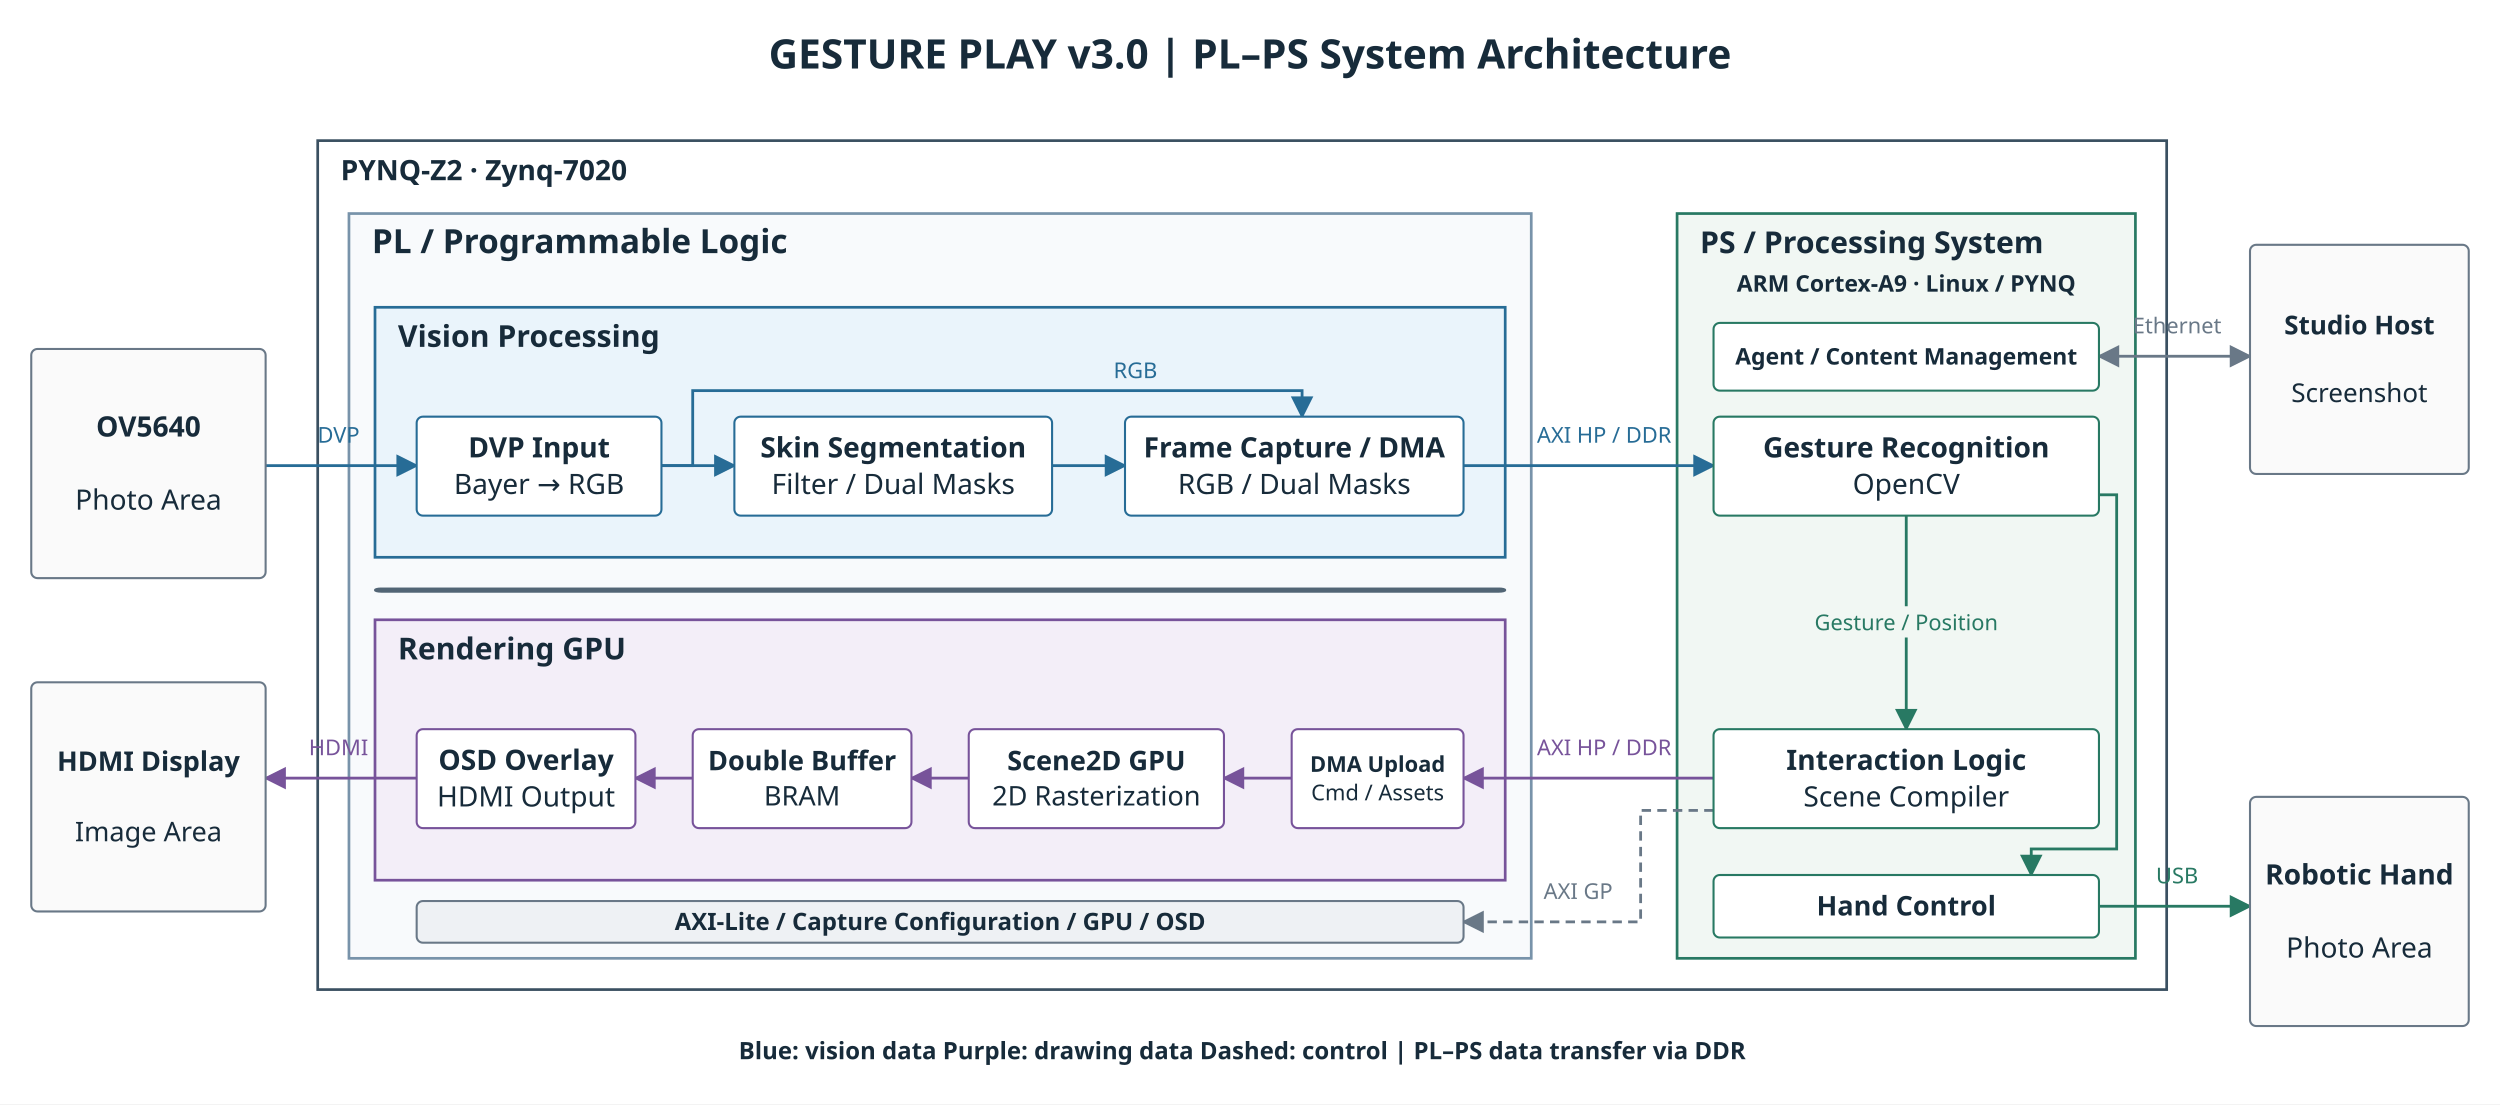
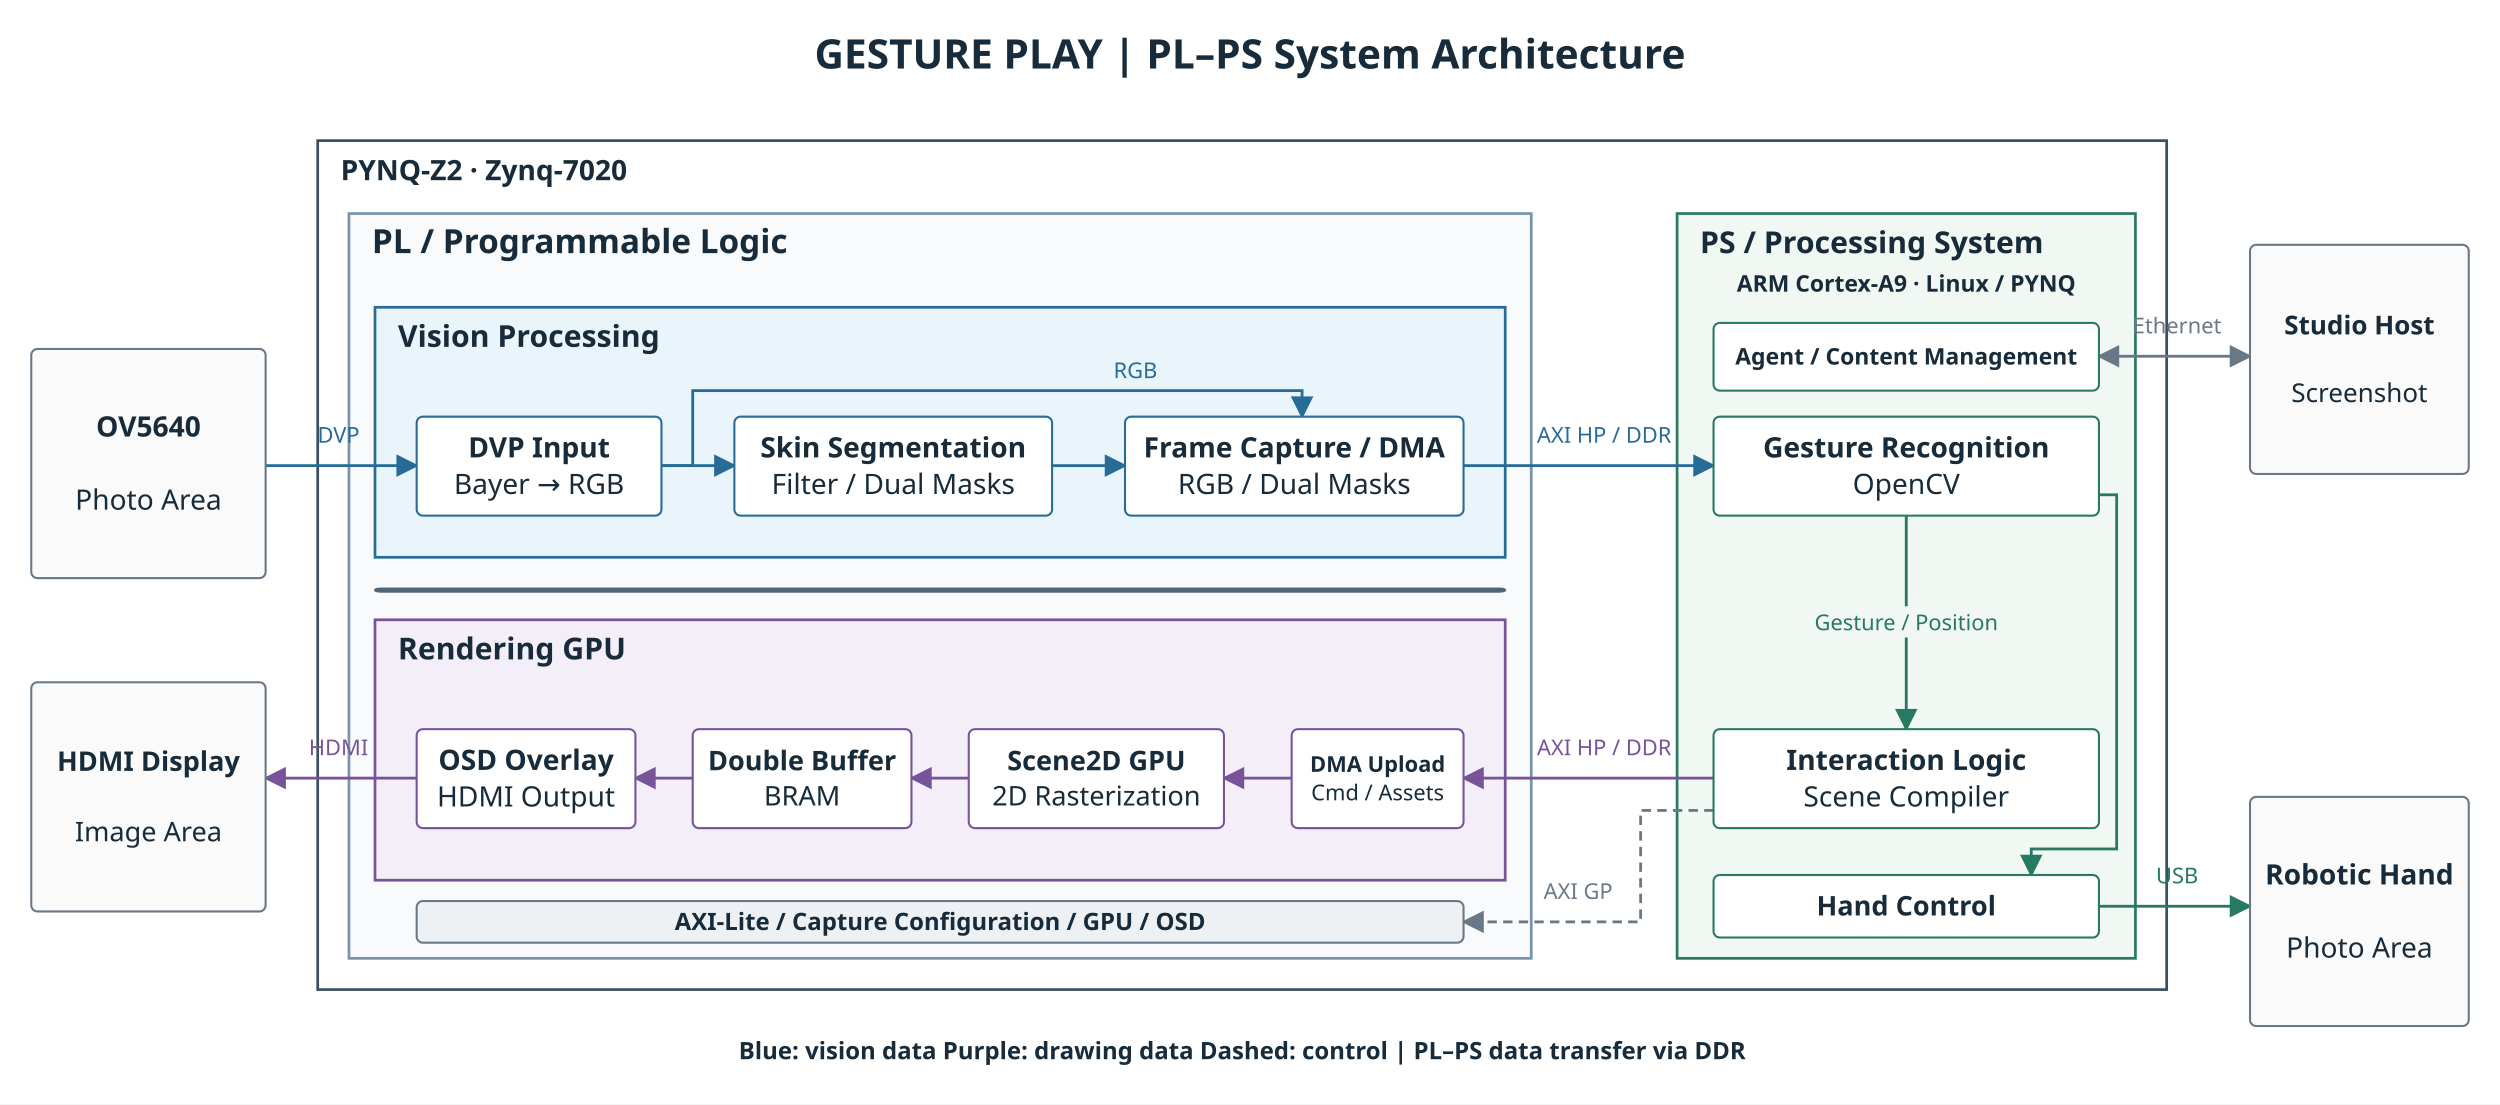
<svg xmlns="http://www.w3.org/2000/svg" width="2400" height="1060" viewBox="0 0 2400 1060">
  <rect x="0" y="0" width="2400" height="1060" fill="#ffffff" />
  <defs>
    <marker id="arrow0" viewBox="0 0 10 10" refX="9" refY="5" markerWidth="8" markerHeight="8" orient="auto-start-reverse">
      <path d="M0,0 L10,5 L0,10 z" fill="#276c96" />
    </marker>
    <marker id="arrow1" viewBox="0 0 10 10" refX="9" refY="5" markerWidth="8" markerHeight="8" orient="auto-start-reverse">
      <path d="M0,0 L10,5 L0,10 z" fill="#287963" />
    </marker>
    <marker id="arrow2" viewBox="0 0 10 10" refX="9" refY="5" markerWidth="8" markerHeight="8" orient="auto-start-reverse">
      <path d="M0,0 L10,5 L0,10 z" fill="#697887" />
    </marker>
    <marker id="arrow3" viewBox="0 0 10 10" refX="9" refY="5" markerWidth="8" markerHeight="8" orient="auto-start-reverse">
      <path d="M0,0 L10,5 L0,10 z" fill="#77539a" />
    </marker>
  </defs>
  <g font-family="Microsoft YaHei" fill="#172b3a">
    <rect x="305" y="135" width="1775" height="815" rx="0" fill="#ffffff" stroke="#3a5061" stroke-width="2.6" />
    <text x="327" y="173.0" text-anchor="start" font-size="27" font-weight="600">PYNQ-Z2  ·  Zynq-7020</text>
    <rect x="335" y="205" width="1135" height="715" rx="0" fill="#f8fafc" stroke="#7893aa" stroke-width="2.6" />
    <text x="357" y="243.0" text-anchor="start" font-size="32" font-weight="600">PL  /  Programmable Logic</text>
    <rect x="1610" y="205" width="440" height="715" rx="0" fill="#f1f7f3" stroke="#287963" stroke-width="2.6" />
    <text x="1632" y="243.0" text-anchor="start" font-size="29" font-weight="600">PS  /  Processing System</text>
    <rect x="360" y="295" width="1085" height="240" rx="0" fill="#eaf4fb" stroke="#276c96" stroke-width="2.6" />
    <text x="382" y="333.0" text-anchor="start" font-size="29" font-weight="600">Vision Processing</text>
    <rect x="360" y="595" width="1085" height="250" rx="0" fill="#f3eef8" stroke="#77539a" stroke-width="2.6" />
    <text x="382" y="633.0" text-anchor="start" font-size="29" font-weight="600">Rendering GPU</text>
    <path d="M255,447 L400,447" fill="none" stroke="#276c96" stroke-width="2.7" marker-end="url(#arrow0)" />
    <path d="M635,447 L705,447" fill="none" stroke="#276c96" stroke-width="2.7" marker-end="url(#arrow0)" />
    <path d="M635,447 L665,447 L665,375 L1250,375 L1250,400" fill="none" stroke="#276c96" stroke-width="2.7" marker-end="url(#arrow0)" />
    <path d="M1010,447 L1080,447" fill="none" stroke="#276c96" stroke-width="2.7" marker-end="url(#arrow0)" />
    <path d="M1405,447 L1645,447" fill="none" stroke="#276c96" stroke-width="2.7" marker-end="url(#arrow0)" />
    <path d="M1830,495 L1830,700" fill="none" stroke="#287963" stroke-width="2.7" marker-end="url(#arrow1)" />
    <path d="M1645,747 L1405,747" fill="none" stroke="#77539a" stroke-width="2.7" marker-end="url(#arrow3)" />
    <path d="M1240,747 L1175,747" fill="none" stroke="#77539a" stroke-width="2.7" marker-end="url(#arrow3)" />
    <path d="M930,747 L875,747" fill="none" stroke="#77539a" stroke-width="2.7" marker-end="url(#arrow3)" />
    <path d="M665,747 L610,747" fill="none" stroke="#77539a" stroke-width="2.7" marker-end="url(#arrow3)" />
    <path d="M400,747 L255,747" fill="none" stroke="#77539a" stroke-width="2.7" marker-end="url(#arrow3)" />
    <path d="M2160,342 L2015,342" fill="none" stroke="#697887" stroke-width="2.7" marker-end="url(#arrow2)" marker-start="url(#arrow2)" />
    <path d="M2015,475 L2032,475 L2032,815 L1950,815 L1950,840" fill="none" stroke="#287963" stroke-width="2.7" marker-end="url(#arrow1)" />
    <path d="M2015,870 L2160,870" fill="none" stroke="#287963" stroke-width="2.7" marker-end="url(#arrow1)" />
    <path d="M1645,778 L1575,778 L1575,885 L1405,885" fill="none" stroke="#697887" stroke-width="2.7" marker-end="url(#arrow2)" stroke-dasharray="9 6" />
-     <text x="1200.0" y="65.76" text-anchor="middle" font-size="39" font-weight="600">GESTURE PLAY v3.0  |  PL–PS System Architecture</text>
+     <text x="1200.0" y="65.76" text-anchor="middle" font-size="39" font-weight="600">GESTURE PLAY  |  PL–PS System Architecture</text>
    <text x="1830.0" y="279.98" text-anchor="middle" font-size="22" font-weight="600">ARM Cortex-A9 · Linux / PYNQ</text>
    <rect x="360" y="565" width="1085" height="3" rx="6" fill="#526575" stroke="#526575" stroke-width="2" />
    <text x="902.5" y="575.68" text-anchor="middle" font-size="27" font-weight="600" />
    <rect x="400" y="400" width="235" height="95" rx="6" fill="#ffffff" stroke="#276c96" stroke-width="2" />
    <text x="517.5" y="439.13" text-anchor="middle" font-size="27" font-weight="600">DVP Input</text>
    <text x="517.5" y="474.23" text-anchor="middle" font-size="27" font-weight="400">Bayer → RGB</text>
    <rect x="705" y="400" width="305" height="95" rx="6" fill="#ffffff" stroke="#276c96" stroke-width="2" />
    <text x="857.5" y="439.13" text-anchor="middle" font-size="27" font-weight="600">Skin Segmentation</text>
    <text x="857.5" y="474.23" text-anchor="middle" font-size="27" font-weight="400">Filter / Dual Masks</text>
    <rect x="1080" y="400" width="325" height="95" rx="6" fill="#ffffff" stroke="#276c96" stroke-width="2" />
    <text x="1242.5" y="439.13" text-anchor="middle" font-size="27" font-weight="600">Frame Capture / DMA</text>
    <text x="1242.5" y="474.23" text-anchor="middle" font-size="27" font-weight="400">RGB / Dual Masks</text>
    <rect x="1240" y="700" width="165" height="95" rx="6" fill="#ffffff" stroke="#77539a" stroke-width="2" />
    <text x="1322.5" y="740.99" text-anchor="middle" font-size="21" font-weight="600">DMA Upload</text>
    <text x="1322.5" y="768.29" text-anchor="middle" font-size="21" font-weight="400">Cmd / Assets</text>
    <rect x="930" y="700" width="245" height="95" rx="6" fill="#ffffff" stroke="#77539a" stroke-width="2" />
    <text x="1052.5" y="739.44" text-anchor="middle" font-size="26" font-weight="600">Scene2D GPU</text>
    <text x="1052.5" y="773.24" text-anchor="middle" font-size="26" font-weight="400">2D Rasterization</text>
    <rect x="665" y="700" width="210" height="95" rx="6" fill="#ffffff" stroke="#77539a" stroke-width="2" />
    <text x="770.0" y="739.44" text-anchor="middle" font-size="26" font-weight="600">Double Buffer</text>
    <text x="770.0" y="773.24" text-anchor="middle" font-size="26" font-weight="400">BRAM</text>
    <rect x="400" y="700" width="210" height="95" rx="6" fill="#ffffff" stroke="#77539a" stroke-width="2" />
    <text x="505.0" y="739.13" text-anchor="middle" font-size="27" font-weight="600">OSD Overlay</text>
    <text x="505.0" y="774.23" text-anchor="middle" font-size="27" font-weight="400">HDMI Output</text>
    <rect x="400" y="865" width="1005" height="40" rx="6" fill="#eef1f4" stroke="#697887" stroke-width="2" />
    <text x="902.5" y="892.82" text-anchor="middle" font-size="23" font-weight="600">AXI-Lite  /  Capture Configuration / GPU / OSD</text>
    <rect x="1645" y="310" width="370" height="65" rx="6" fill="#ffffff" stroke="#287963" stroke-width="2" />
    <text x="1830.0" y="349.98" text-anchor="middle" font-size="22" font-weight="600">Agent / Content Management</text>
    <rect x="1645" y="400" width="370" height="95" rx="6" fill="#ffffff" stroke="#287963" stroke-width="2" />
    <text x="1830.0" y="439.13" text-anchor="middle" font-size="27" font-weight="600">Gesture Recognition</text>
    <text x="1830.0" y="474.23" text-anchor="middle" font-size="27" font-weight="400">OpenCV</text>
    <rect x="1645" y="700" width="370" height="95" rx="6" fill="#ffffff" stroke="#287963" stroke-width="2" />
    <text x="1830.0" y="739.13" text-anchor="middle" font-size="27" font-weight="600">Interaction Logic</text>
    <text x="1830.0" y="774.23" text-anchor="middle" font-size="27" font-weight="400">Scene Compiler</text>
    <rect x="1645" y="840" width="370" height="60" rx="6" fill="#ffffff" stroke="#287963" stroke-width="2" />
    <text x="1830.0" y="878.84" text-anchor="middle" font-size="26" font-weight="600">Hand Control</text>
    <rect x="30" y="335" width="225" height="220" rx="6" fill="#fafafa" stroke="#697887" stroke-width="2" />
    <text x="142.5" y="419.08" text-anchor="middle" font-size="27" font-weight="600">OV5640</text>
    <text x="142.5" y="454.18" text-anchor="middle" font-size="27" font-weight="400" />
    <text x="142.5" y="489.28" text-anchor="middle" font-size="27" font-weight="400">Photo Area</text>
    <rect x="30" y="655" width="225" height="220" rx="6" fill="#fafafa" stroke="#697887" stroke-width="2" />
    <text x="142.5" y="740.04" text-anchor="middle" font-size="26" font-weight="600">HDMI Display</text>
    <text x="142.5" y="773.84" text-anchor="middle" font-size="26" font-weight="400" />
    <text x="142.5" y="807.64" text-anchor="middle" font-size="26" font-weight="400">Image Area</text>
    <rect x="2160" y="235" width="210" height="220" rx="6" fill="#fafafa" stroke="#697887" stroke-width="2" />
    <text x="2265.0" y="321.0" text-anchor="middle" font-size="25" font-weight="600">Studio Host</text>
    <text x="2265.0" y="353.5" text-anchor="middle" font-size="25" font-weight="400" />
    <text x="2265.0" y="386.0" text-anchor="middle" font-size="25" font-weight="400">Screenshot</text>
    <rect x="2160" y="765" width="210" height="220" rx="6" fill="#fafafa" stroke="#697887" stroke-width="2" />
    <text x="2265.0" y="849.08" text-anchor="middle" font-size="27" font-weight="600">Robotic Hand</text>
    <text x="2265.0" y="884.18" text-anchor="middle" font-size="27" font-weight="400" />
    <text x="2265.0" y="919.28" text-anchor="middle" font-size="27" font-weight="400">Photo Area</text>
    <text x="1192.5" y="1016.82" text-anchor="middle" font-size="23" font-weight="600">Blue: vision data    Purple: drawing data    Dashed: control    |    PL–PS data transfer via DDR</text>
    <rect x="294.492" y="402" width="61.016" height="30" fill="none" />
    <text x="325" y="425" font-size="21" text-anchor="middle" fill="#276c96">DVP</text>
    <rect x="1059.914" y="340" width="60.172" height="30" fill="none" />
    <text x="1090" y="363" font-size="21" text-anchor="middle" fill="#276c96">RGB</text>
    <rect x="1462.602" y="402" width="154.797" height="30" fill="none" />
    <text x="1540" y="425" font-size="21" text-anchor="middle" fill="#276c96">AXI HP / DDR</text>
    <rect x="1731.352" y="582" width="197.297" height="30" fill="#f1f7f3" />
    <text x="1830" y="605" font-size="21" text-anchor="middle" fill="#287963">Gesture / Position</text>
    <rect x="1462.602" y="702" width="154.797" height="30" fill="none" />
    <text x="1540" y="725" font-size="21" text-anchor="middle" fill="#77539a">AXI HP / DDR</text>
    <rect x="286.547" y="702" width="76.906" height="30" fill="none" />
    <text x="325" y="725" font-size="21" text-anchor="middle" fill="#77539a">HDMI</text>
    <rect x="2038.602" y="297" width="102.797" height="30" fill="none" />
    <text x="2090" y="320" font-size="21" text-anchor="middle" fill="#697887">Ethernet</text>
    <rect x="2060.523" y="825" width="58.953" height="30" fill="none" />
    <text x="2090" y="848" font-size="21" text-anchor="middle" fill="#287963">USB</text>
    <rect x="1471.438" y="840" width="87.125" height="30" fill="none" />
    <text x="1515" y="863" font-size="21" text-anchor="middle" fill="#697887">AXI GP</text>
  </g>
</svg>
